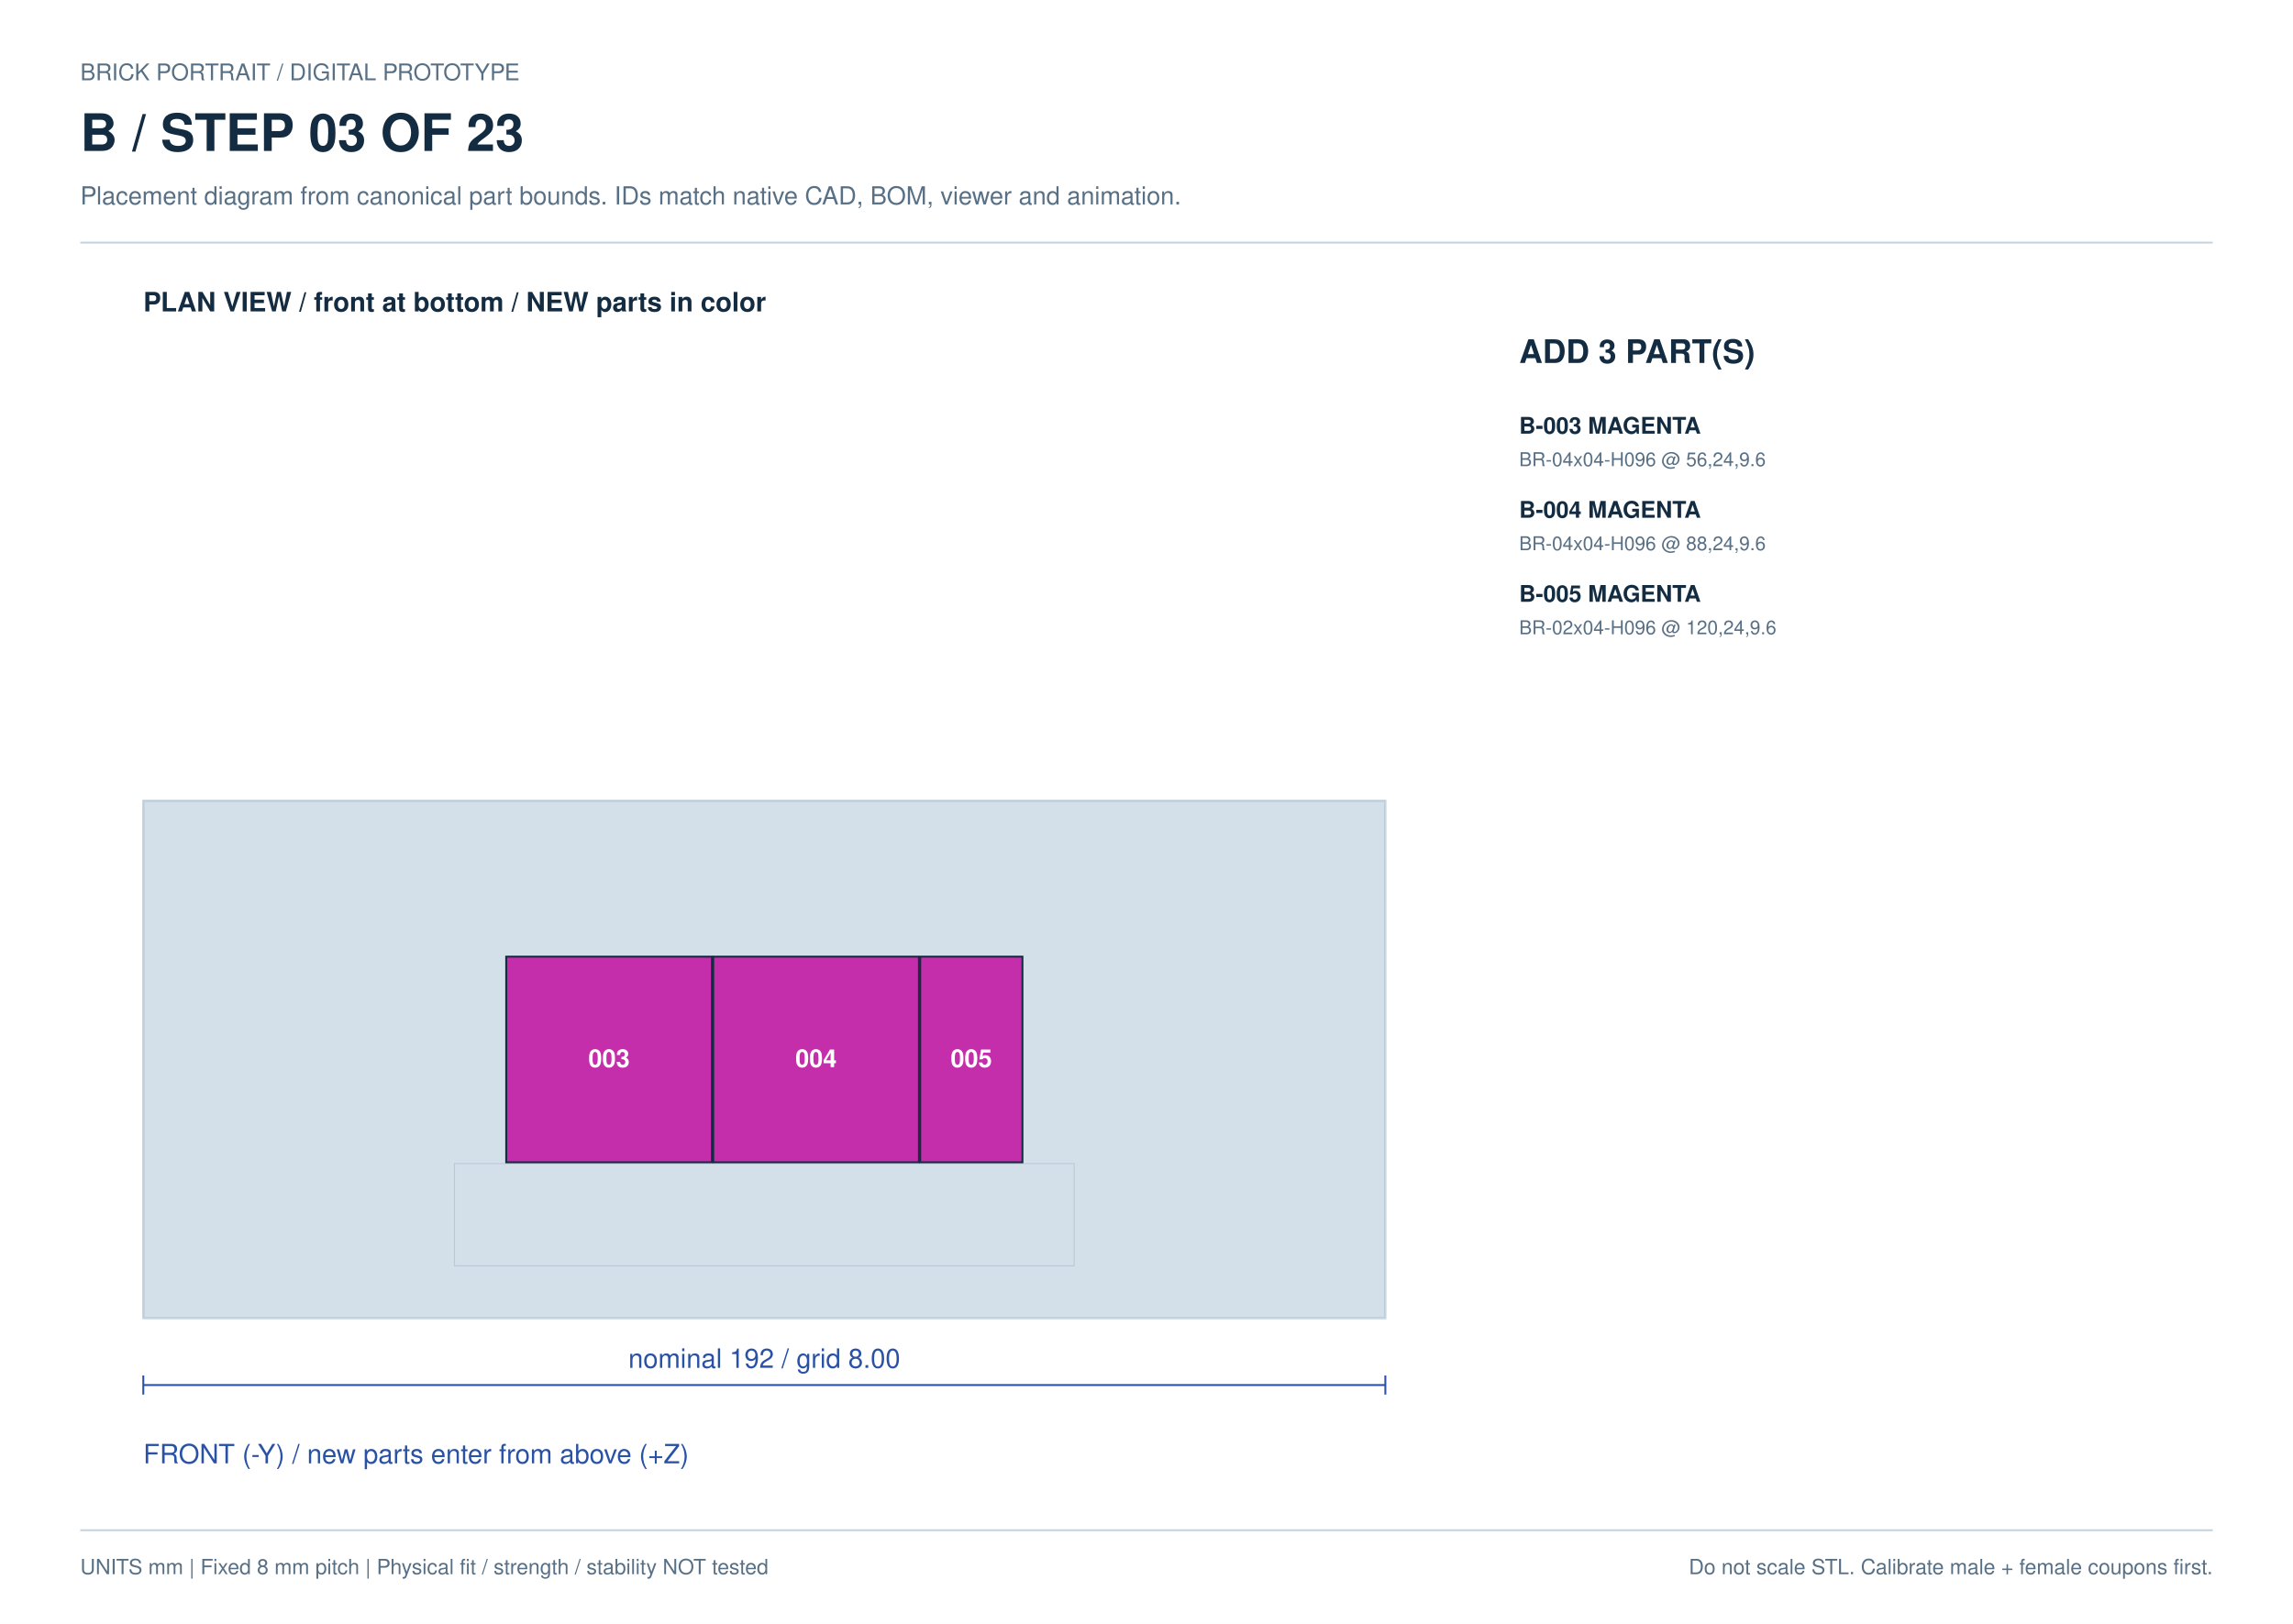
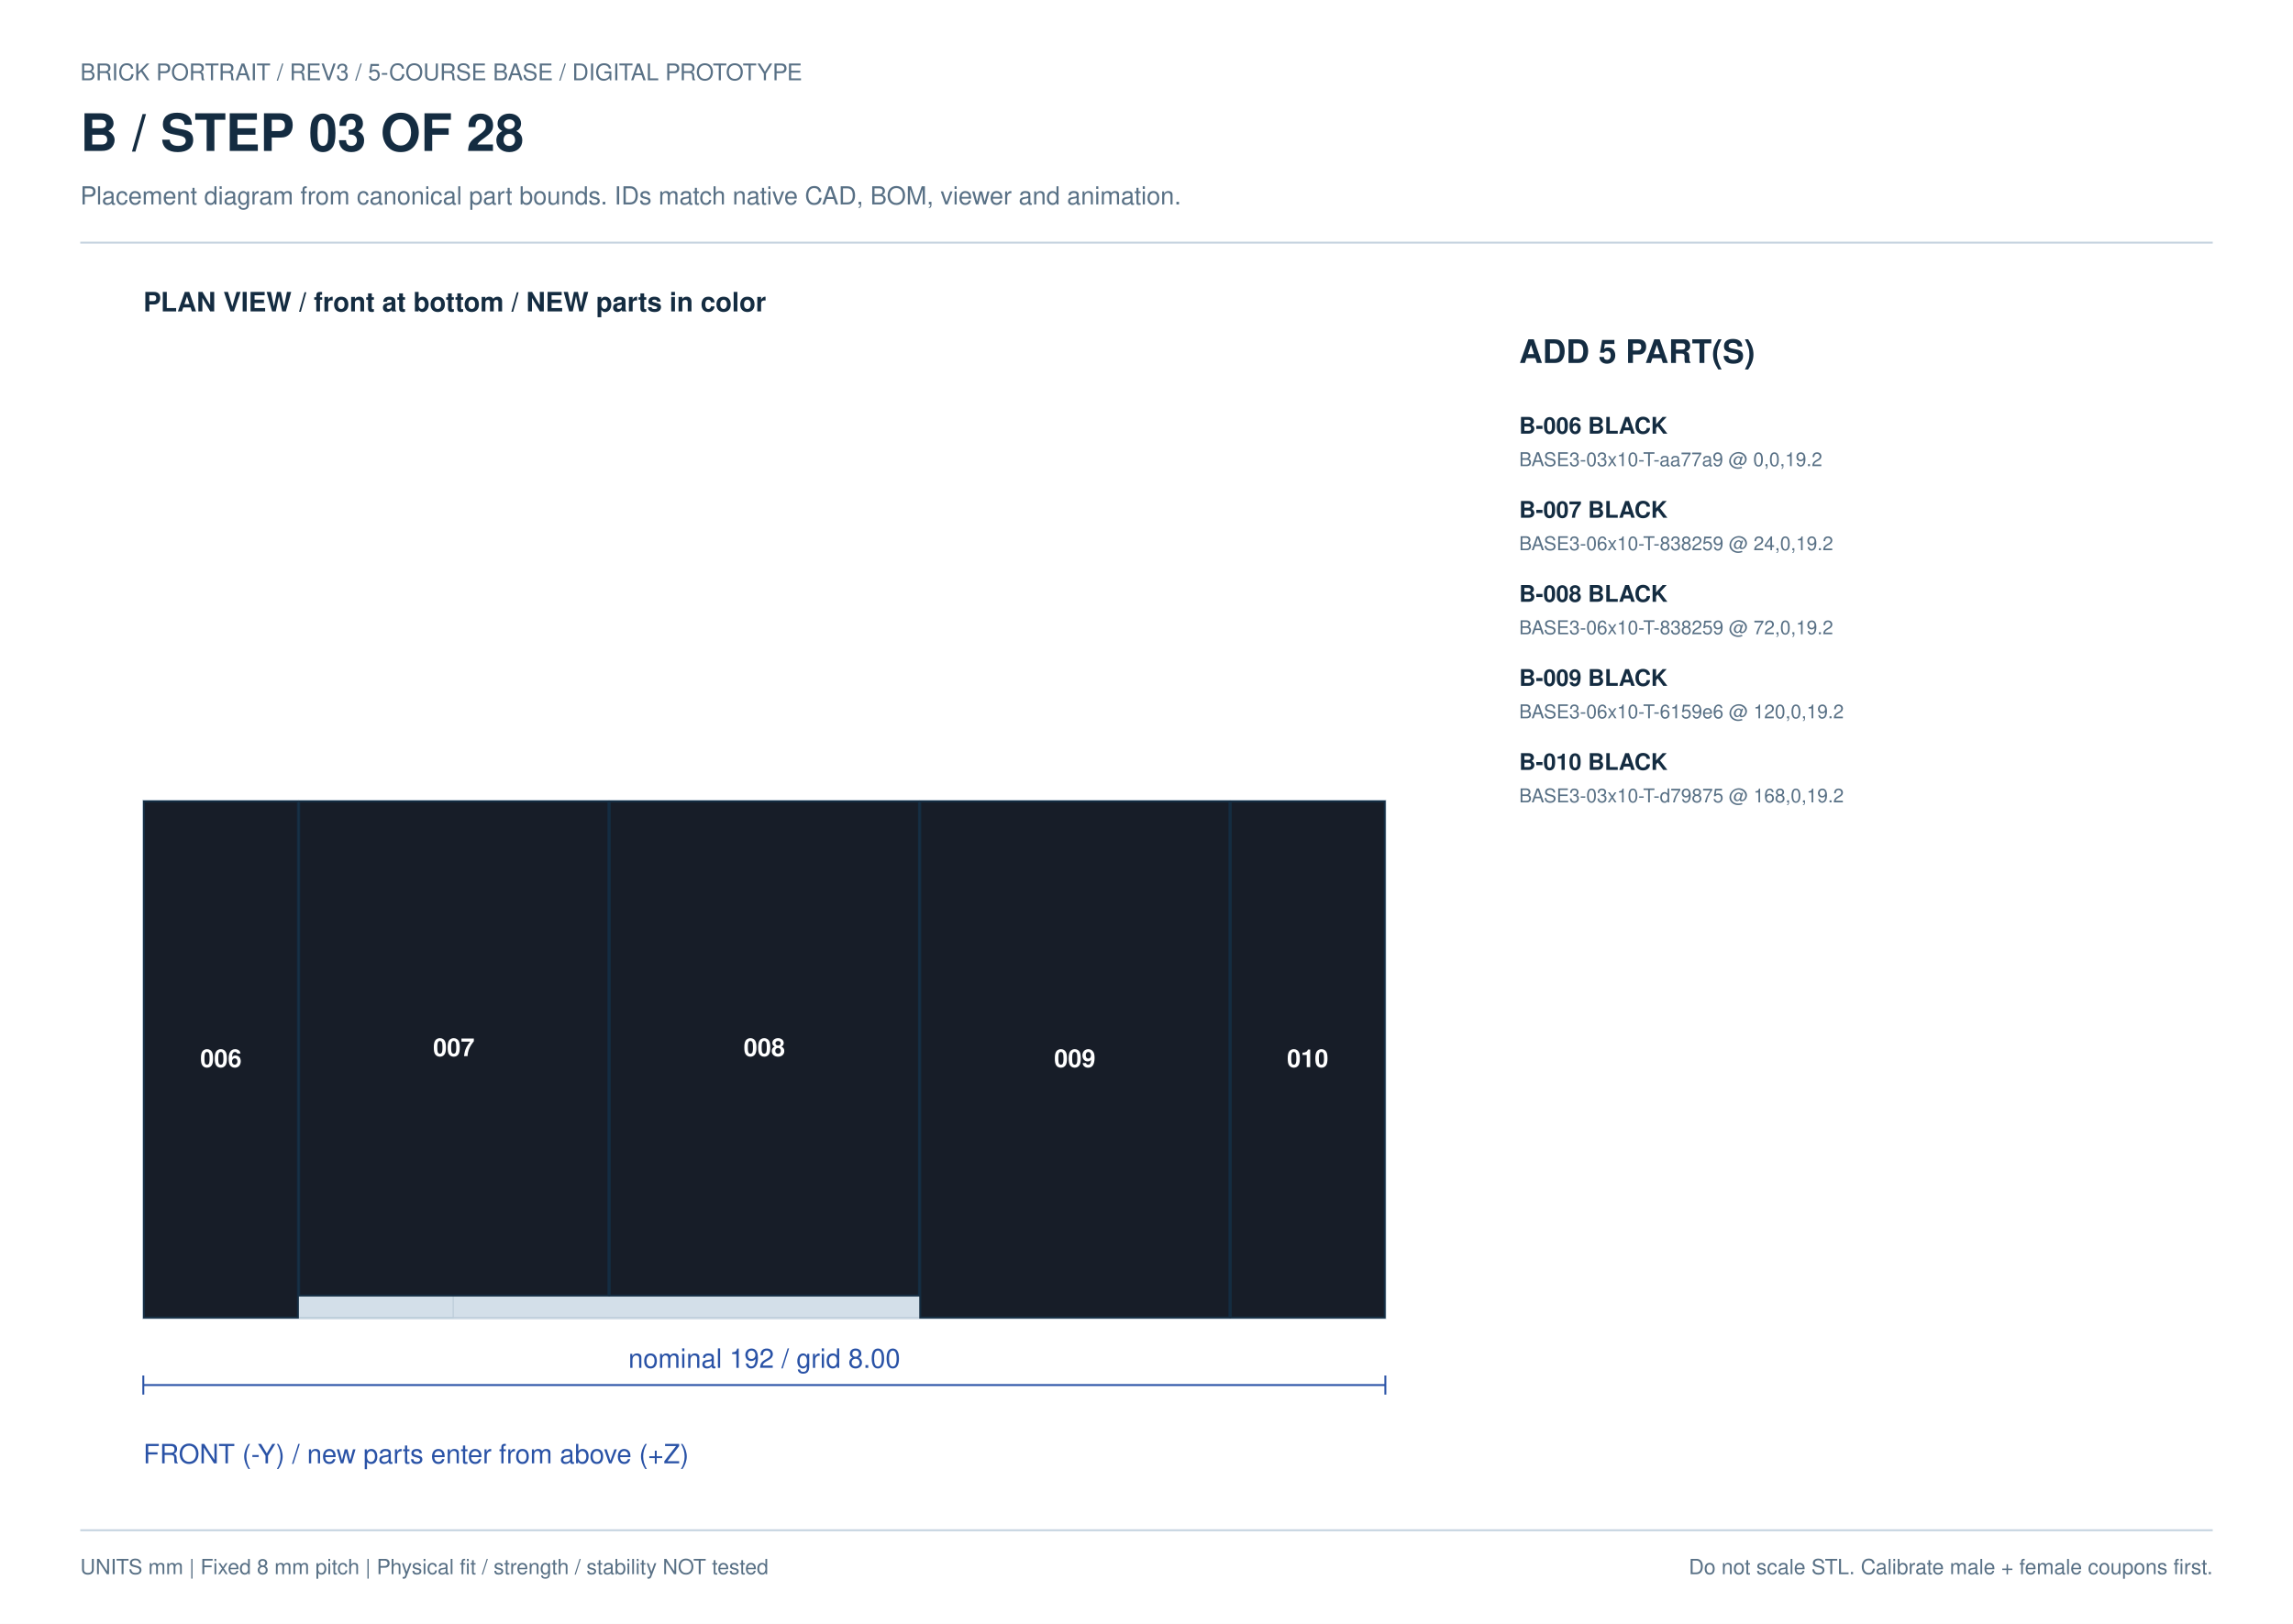
<svg xmlns="http://www.w3.org/2000/svg" width="420mm" height="297.5mm" viewBox="0 0 1200 850">
  <rect width="1200" height="850" fill="white" />
-   <text x="42" y="42" font-family="Helvetica,Arial,sans-serif" font-size="12" fill="#587085" font-weight="normal" text-anchor="start">BRICK PORTRAIT / DIGITAL PROTOTYPE</text>
-   <text x="42" y="79" font-family="Helvetica,Arial,sans-serif" font-size="27" fill="#142c41" font-weight="bold" text-anchor="start">B / STEP 03 OF 23</text>
+   <text x="42" y="42" font-family="Helvetica,Arial,sans-serif" font-size="12" fill="#587085" font-weight="normal" text-anchor="start">BRICK PORTRAIT / REV3 / 5-COURSE BASE / DIGITAL PROTOTYPE</text>
+   <text x="42" y="79" font-family="Helvetica,Arial,sans-serif" font-size="27" fill="#142c41" font-weight="bold" text-anchor="start">B / STEP 03 OF 28</text>
  <text x="42" y="107" font-family="Helvetica,Arial,sans-serif" font-size="13" fill="#587085" font-weight="normal" text-anchor="start">Placement diagram from canonical part bounds. IDs match native CAD, BOM, viewer and animation.</text>
  <line x1="42" y1="127" x2="1158" y2="127" stroke="#c5d3df" stroke-width="1" />
  <text x="75" y="163" font-family="Helvetica,Arial,sans-serif" font-size="14" fill="#142c41" font-weight="bold" text-anchor="start">PLAN VIEW / front at bottom / NEW parts in color</text>
  <rect x="75" y="419.167" width="650.0" height="270.833" fill="#edf3f8" stroke="#b7c8d6" />
  <line x1="75.0" y1="419.167" x2="75.0" y2="690" stroke="#d0dde8" stroke-width="0.5" />
  <line x1="102.083" y1="419.167" x2="102.083" y2="690" stroke="#d0dde8" stroke-width="0.5" />
  <line x1="129.167" y1="419.167" x2="129.167" y2="690" stroke="#d0dde8" stroke-width="0.5" />
  <line x1="156.25" y1="419.167" x2="156.25" y2="690" stroke="#d0dde8" stroke-width="0.5" />
  <line x1="183.333" y1="419.167" x2="183.333" y2="690" stroke="#d0dde8" stroke-width="0.5" />
  <line x1="210.417" y1="419.167" x2="210.417" y2="690" stroke="#d0dde8" stroke-width="0.5" />
  <line x1="237.5" y1="419.167" x2="237.5" y2="690" stroke="#d0dde8" stroke-width="0.5" />
  <line x1="264.583" y1="419.167" x2="264.583" y2="690" stroke="#d0dde8" stroke-width="0.5" />
  <line x1="291.667" y1="419.167" x2="291.667" y2="690" stroke="#d0dde8" stroke-width="0.5" />
  <line x1="318.75" y1="419.167" x2="318.75" y2="690" stroke="#d0dde8" stroke-width="0.5" />
  <line x1="345.833" y1="419.167" x2="345.833" y2="690" stroke="#d0dde8" stroke-width="0.5" />
  <line x1="372.917" y1="419.167" x2="372.917" y2="690" stroke="#d0dde8" stroke-width="0.5" />
  <line x1="400.0" y1="419.167" x2="400.0" y2="690" stroke="#d0dde8" stroke-width="0.5" />
  <line x1="427.083" y1="419.167" x2="427.083" y2="690" stroke="#d0dde8" stroke-width="0.5" />
  <line x1="454.167" y1="419.167" x2="454.167" y2="690" stroke="#d0dde8" stroke-width="0.5" />
  <line x1="481.25" y1="419.167" x2="481.25" y2="690" stroke="#d0dde8" stroke-width="0.5" />
  <line x1="508.333" y1="419.167" x2="508.333" y2="690" stroke="#d0dde8" stroke-width="0.5" />
  <line x1="535.417" y1="419.167" x2="535.417" y2="690" stroke="#d0dde8" stroke-width="0.5" />
  <line x1="562.5" y1="419.167" x2="562.5" y2="690" stroke="#d0dde8" stroke-width="0.5" />
  <line x1="589.583" y1="419.167" x2="589.583" y2="690" stroke="#d0dde8" stroke-width="0.5" />
  <line x1="616.667" y1="419.167" x2="616.667" y2="690" stroke="#d0dde8" stroke-width="0.5" />
  <line x1="643.75" y1="419.167" x2="643.75" y2="690" stroke="#d0dde8" stroke-width="0.5" />
  <line x1="670.833" y1="419.167" x2="670.833" y2="690" stroke="#d0dde8" stroke-width="0.5" />
  <line x1="697.917" y1="419.167" x2="697.917" y2="690" stroke="#d0dde8" stroke-width="0.5" />
  <line x1="725.0" y1="419.167" x2="725.0" y2="690" stroke="#d0dde8" stroke-width="0.5" />
  <line x1="75" y1="690.0" x2="725.0" y2="690.0" stroke="#d0dde8" stroke-width="0.5" />
  <line x1="75" y1="662.917" x2="725.0" y2="662.917" stroke="#d0dde8" stroke-width="0.5" />
  <line x1="75" y1="635.833" x2="725.0" y2="635.833" stroke="#d0dde8" stroke-width="0.5" />
  <line x1="75" y1="608.75" x2="725.0" y2="608.75" stroke="#d0dde8" stroke-width="0.5" />
  <line x1="75" y1="581.667" x2="725.0" y2="581.667" stroke="#d0dde8" stroke-width="0.5" />
  <line x1="75" y1="554.583" x2="725.0" y2="554.583" stroke="#d0dde8" stroke-width="0.5" />
  <line x1="75" y1="527.5" x2="725.0" y2="527.5" stroke="#d0dde8" stroke-width="0.5" />
  <line x1="75" y1="500.417" x2="725.0" y2="500.417" stroke="#d0dde8" stroke-width="0.5" />
  <line x1="75" y1="473.333" x2="725.0" y2="473.333" stroke="#d0dde8" stroke-width="0.5" />
  <line x1="75" y1="446.25" x2="725.0" y2="446.25" stroke="#d0dde8" stroke-width="0.5" />
  <line x1="75" y1="419.167" x2="725.0" y2="419.167" stroke="#d0dde8" stroke-width="0.5" />
  <rect x="75.339" y="419.505" width="649.323" height="270.156" fill="#d3dfe9" stroke="#b7c8d6" stroke-width="0.5" />
-   <rect x="237.839" y="609.089" width="324.323" height="53.49" fill="#d3dfe9" stroke="#b7c8d6" stroke-width="0.5" />
-   <rect x="264.922" y="500.755" width="107.656" height="107.656" fill="#c42eaa" stroke="#142c41" stroke-width="1" />
-   <text x="318.75" y="558.583" font-family="Helvetica,Arial,sans-serif" font-size="13" fill="white" font-weight="bold" text-anchor="middle">003</text>
-   <rect x="373.255" y="500.755" width="107.656" height="107.656" fill="#c42eaa" stroke="#142c41" stroke-width="1" />
-   <text x="427.083" y="558.583" font-family="Helvetica,Arial,sans-serif" font-size="13" fill="white" font-weight="bold" text-anchor="middle">004</text>
-   <rect x="481.589" y="500.755" width="53.49" height="107.656" fill="#c42eaa" stroke="#142c41" stroke-width="1" />
-   <text x="508.333" y="558.583" font-family="Helvetica,Arial,sans-serif" font-size="13" fill="white" font-weight="bold" text-anchor="middle">005</text>
+   <rect x="75.339" y="419.505" width="161.823" height="270.156" fill="#d3dfe9" stroke="#b7c8d6" stroke-width="0.5" />
+   <rect x="237.839" y="419.505" width="161.823" height="258.646" fill="#d3dfe9" stroke="#b7c8d6" stroke-width="0.5" />
+   <rect x="400.339" y="419.505" width="161.823" height="258.646" fill="#d3dfe9" stroke="#b7c8d6" stroke-width="0.5" />
+   <rect x="562.839" y="419.505" width="161.823" height="270.156" fill="#d3dfe9" stroke="#b7c8d6" stroke-width="0.5" />
+   <rect x="75.339" y="419.505" width="80.573" height="270.156" fill="#171d28" stroke="#142c41" stroke-width="1" />
+   <text x="115.625" y="558.583" font-family="Helvetica,Arial,sans-serif" font-size="13" fill="white" font-weight="bold" text-anchor="middle">006</text>
+   <rect x="156.589" y="419.505" width="161.823" height="258.646" fill="#171d28" stroke="#142c41" stroke-width="1" />
+   <text x="237.5" y="552.828" font-family="Helvetica,Arial,sans-serif" font-size="13" fill="white" font-weight="bold" text-anchor="middle">007</text>
+   <rect x="319.089" y="419.505" width="161.823" height="258.646" fill="#171d28" stroke="#142c41" stroke-width="1" />
+   <text x="400.0" y="552.828" font-family="Helvetica,Arial,sans-serif" font-size="13" fill="white" font-weight="bold" text-anchor="middle">008</text>
+   <rect x="481.589" y="419.505" width="161.823" height="270.156" fill="#171d28" stroke="#142c41" stroke-width="1" />
+   <text x="562.5" y="558.583" font-family="Helvetica,Arial,sans-serif" font-size="13" fill="white" font-weight="bold" text-anchor="middle">009</text>
+   <rect x="644.089" y="419.505" width="80.573" height="270.156" fill="#171d28" stroke="#142c41" stroke-width="1" />
+   <text x="684.375" y="558.583" font-family="Helvetica,Arial,sans-serif" font-size="13" fill="white" font-weight="bold" text-anchor="middle">010</text>
  <line x1="75" y1="725" x2="725.0" y2="725" stroke="#2952a6" stroke-width="1" />
  <line x1="75" y1="720" x2="75" y2="730" stroke="#2952a6" stroke-width="1" />
  <line x1="725.0" y1="720" x2="725.0" y2="730" stroke="#2952a6" stroke-width="1" />
  <text x="400.0" y="716" font-family="Helvetica,Arial,sans-serif" font-size="14" fill="#2952a6" font-weight="normal" text-anchor="middle">nominal 192 / grid 8.00</text>
  <text x="75" y="766" font-family="Helvetica,Arial,sans-serif" font-size="14" fill="#2952a6" font-weight="normal" text-anchor="start">FRONT (-Y)  /  new parts enter from above (+Z)</text>
-   <text x="795" y="190" font-family="Helvetica,Arial,sans-serif" font-size="17" fill="#142c41" font-weight="bold" text-anchor="start">ADD 3 PART(S)</text>
-   <text x="795" y="227" font-family="Helvetica,Arial,sans-serif" font-size="12" fill="#142c41" font-weight="bold" text-anchor="start">B-003  MAGENTA</text>
-   <text x="795" y="244" font-family="Helvetica,Arial,sans-serif" font-size="10" fill="#587085" font-weight="normal" text-anchor="start">BR-04x04-H096  @ 56,24,9.6</text>
-   <text x="795" y="271" font-family="Helvetica,Arial,sans-serif" font-size="12" fill="#142c41" font-weight="bold" text-anchor="start">B-004  MAGENTA</text>
-   <text x="795" y="288" font-family="Helvetica,Arial,sans-serif" font-size="10" fill="#587085" font-weight="normal" text-anchor="start">BR-04x04-H096  @ 88,24,9.6</text>
-   <text x="795" y="315" font-family="Helvetica,Arial,sans-serif" font-size="12" fill="#142c41" font-weight="bold" text-anchor="start">B-005  MAGENTA</text>
-   <text x="795" y="332" font-family="Helvetica,Arial,sans-serif" font-size="10" fill="#587085" font-weight="normal" text-anchor="start">BR-02x04-H096  @ 120,24,9.6</text>
+   <text x="795" y="190" font-family="Helvetica,Arial,sans-serif" font-size="17" fill="#142c41" font-weight="bold" text-anchor="start">ADD 5 PART(S)</text>
+   <text x="795" y="227" font-family="Helvetica,Arial,sans-serif" font-size="12" fill="#142c41" font-weight="bold" text-anchor="start">B-006  BLACK</text>
+   <text x="795" y="244" font-family="Helvetica,Arial,sans-serif" font-size="10" fill="#587085" font-weight="normal" text-anchor="start">BASE3-03x10-T-aa77a9  @ 0,0,19.2</text>
+   <text x="795" y="271" font-family="Helvetica,Arial,sans-serif" font-size="12" fill="#142c41" font-weight="bold" text-anchor="start">B-007  BLACK</text>
+   <text x="795" y="288" font-family="Helvetica,Arial,sans-serif" font-size="10" fill="#587085" font-weight="normal" text-anchor="start">BASE3-06x10-T-838259  @ 24,0,19.2</text>
+   <text x="795" y="315" font-family="Helvetica,Arial,sans-serif" font-size="12" fill="#142c41" font-weight="bold" text-anchor="start">B-008  BLACK</text>
+   <text x="795" y="332" font-family="Helvetica,Arial,sans-serif" font-size="10" fill="#587085" font-weight="normal" text-anchor="start">BASE3-06x10-T-838259  @ 72,0,19.2</text>
+   <text x="795" y="359" font-family="Helvetica,Arial,sans-serif" font-size="12" fill="#142c41" font-weight="bold" text-anchor="start">B-009  BLACK</text>
+   <text x="795" y="376" font-family="Helvetica,Arial,sans-serif" font-size="10" fill="#587085" font-weight="normal" text-anchor="start">BASE3-06x10-T-6159e6  @ 120,0,19.2</text>
+   <text x="795" y="403" font-family="Helvetica,Arial,sans-serif" font-size="12" fill="#142c41" font-weight="bold" text-anchor="start">B-010  BLACK</text>
+   <text x="795" y="420" font-family="Helvetica,Arial,sans-serif" font-size="10" fill="#587085" font-weight="normal" text-anchor="start">BASE3-03x10-T-d79875  @ 168,0,19.2</text>
  <line x1="42" y1="801" x2="1158" y2="801" stroke="#c5d3df" stroke-width="1" />
  <text x="42" y="824" font-family="Helvetica,Arial,sans-serif" font-size="11" fill="#587085" font-weight="normal" text-anchor="start">UNITS mm | Fixed 8 mm pitch | Physical fit / strength / stability NOT tested</text>
  <text x="1158" y="824" font-family="Helvetica,Arial,sans-serif" font-size="11" fill="#587085" font-weight="normal" text-anchor="end">Do not scale STL. Calibrate male + female coupons first.</text>
</svg>
